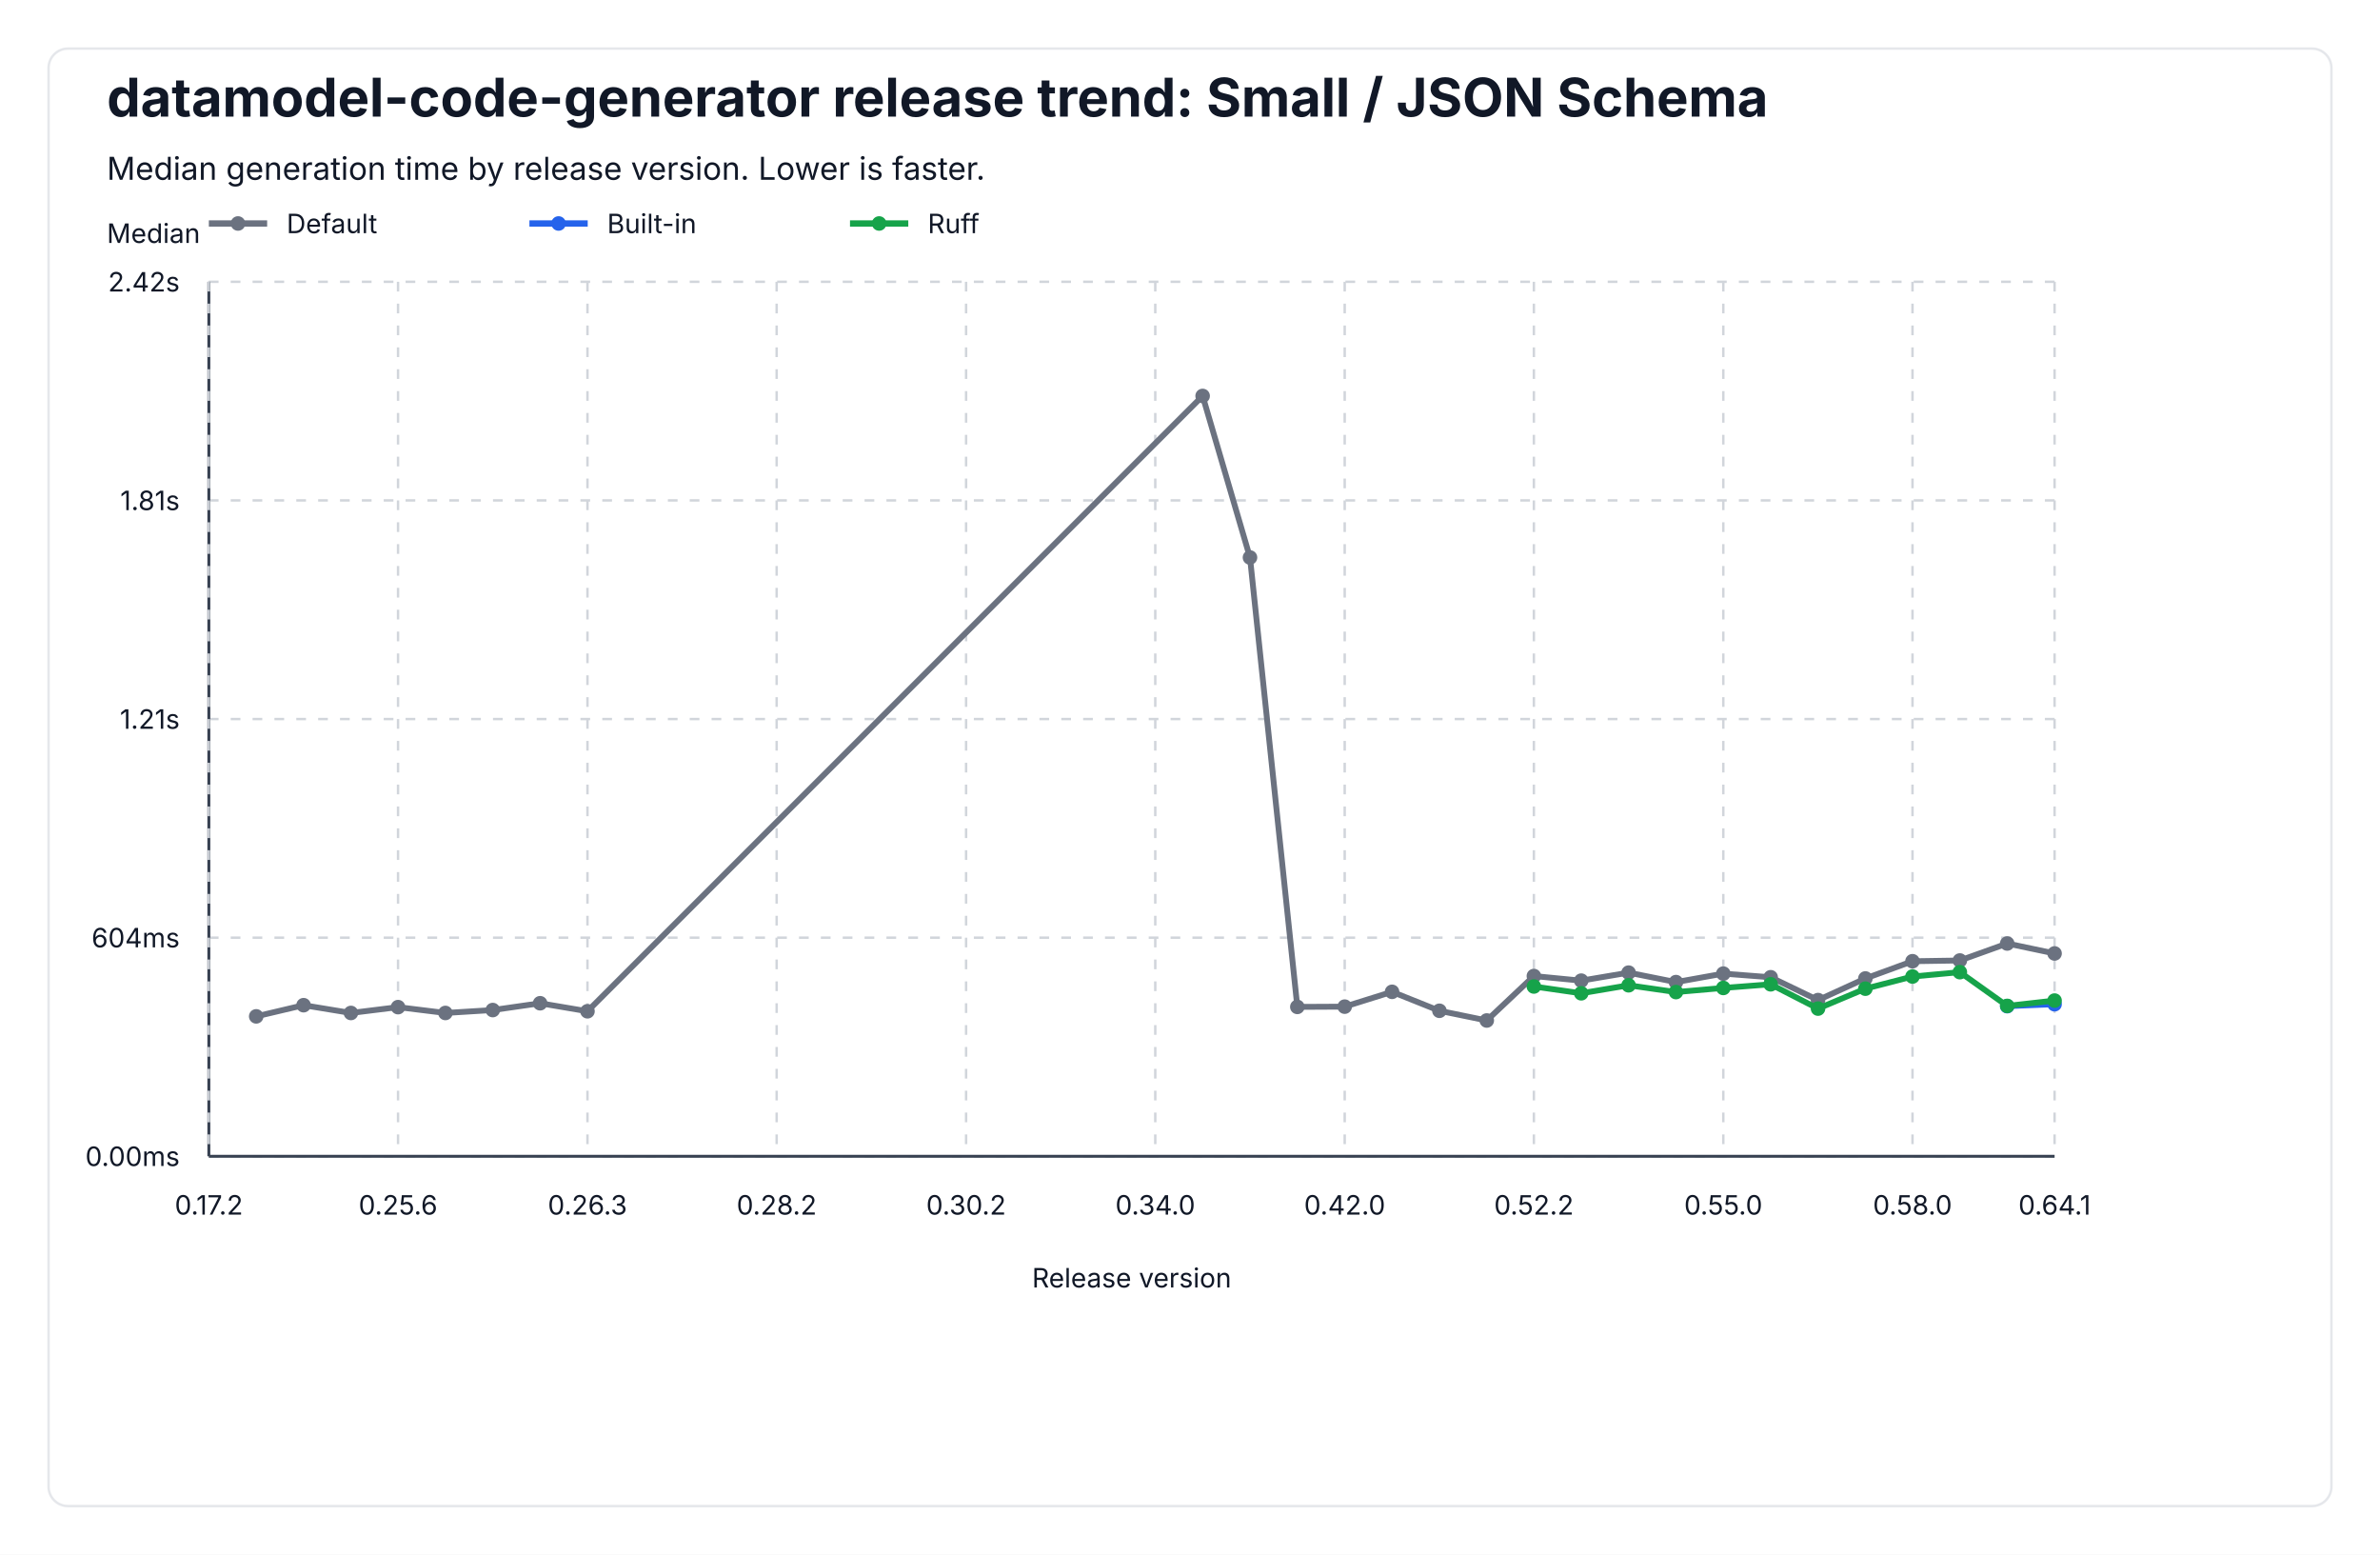
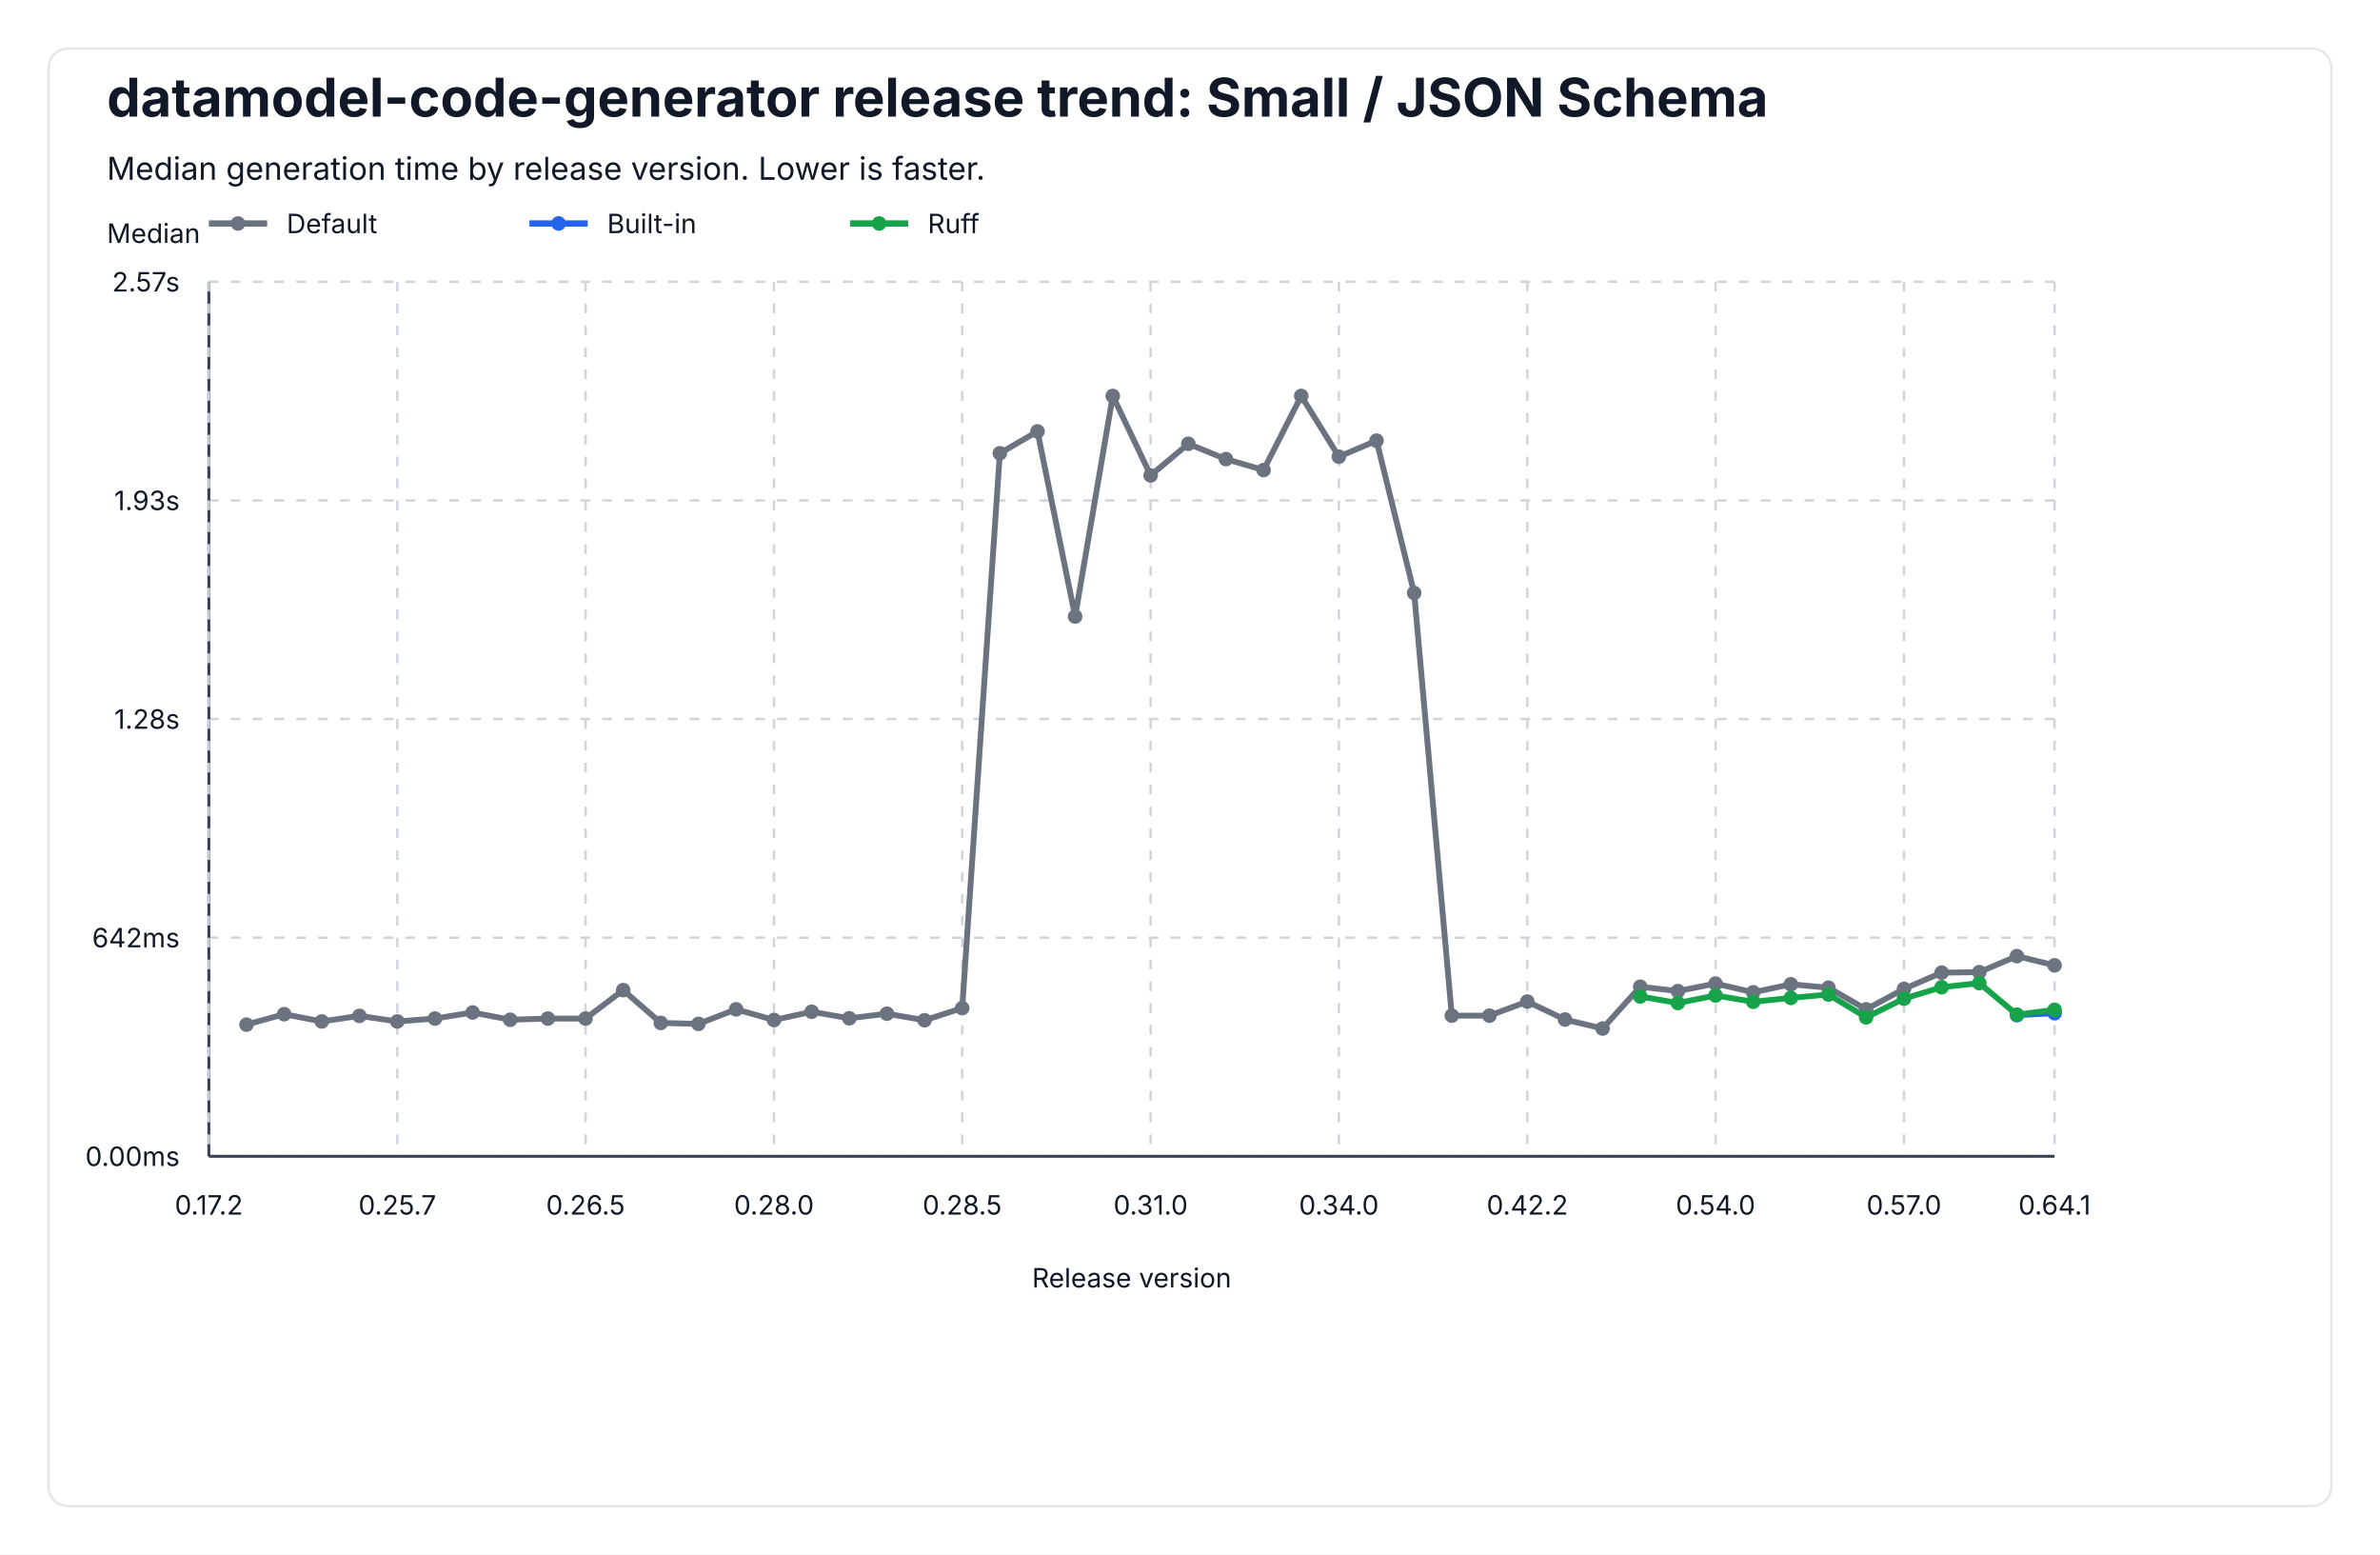
<svg xmlns="http://www.w3.org/2000/svg" width="980" height="640" viewBox="0 0 980 640" role="img" aria-labelledby="title desc">
  <style>
    text { font-family: Inter, ui-sans-serif, system-ui, -apple-system, BlinkMacSystemFont, "Segoe UI", sans-serif; fill: #111827; }
    .muted { fill: #6b7280; }
    .axis { stroke: #374151; stroke-width: 1.2; }
    .grid { stroke: #d1d5db; stroke-width: 1; stroke-dasharray: 4 5; }
    .panel { fill: #ffffff; stroke: #e5e7eb; stroke-width: 1; }
  </style>
  <rect width="100%" height="100%" fill="#ffffff" />
  <rect class="panel" x="20" y="20" width="940" height="600" rx="8" />
  <text x="44.0" y="48.0" font-size="22" text-anchor="start" font-weight="700">datamodel-code-generator release trend: Small / JSON Schema</text>
  <text x="44.0" y="74.0" font-size="13" text-anchor="start" font-weight="400">Median generation time by release version. Lower is faster.</text>
  <line class="grid" x1="86" y1="476.0" x2="846" y2="476.0" />
  <text x="74.0" y="480.0" font-size="11" text-anchor="end" font-weight="400">0.00ms</text>
  <line class="grid" x1="86" y1="386.0" x2="846" y2="386.0" />
-   <text x="74.0" y="390.0" font-size="11" text-anchor="end" font-weight="400">604ms</text>
+   <text x="74.0" y="390.0" font-size="11" text-anchor="end" font-weight="400">642ms</text>
  <line class="grid" x1="86" y1="296.0" x2="846" y2="296.0" />
-   <text x="74.0" y="300.0" font-size="11" text-anchor="end" font-weight="400">1.21s</text>
+   <text x="74.0" y="300.0" font-size="11" text-anchor="end" font-weight="400">1.28s</text>
  <line class="grid" x1="86" y1="206.0" x2="846" y2="206.0" />
-   <text x="74.0" y="210.0" font-size="11" text-anchor="end" font-weight="400">1.81s</text>
+   <text x="74.0" y="210.0" font-size="11" text-anchor="end" font-weight="400">1.93s</text>
  <line class="grid" x1="86" y1="116.0" x2="846" y2="116.0" />
-   <text x="74.0" y="120.0" font-size="11" text-anchor="end" font-weight="400">2.42s</text>
+   <text x="74.0" y="120.0" font-size="11" text-anchor="end" font-weight="400">2.57s</text>
  <line class="axis" x1="86" y1="116" x2="86" y2="476" />
  <line class="axis" x1="86" y1="476" x2="846" y2="476" />
  <line class="grid" x1="86.0" y1="116" x2="86.0" y2="476" />
  <text x="86.0" y="500.0" font-size="11" text-anchor="middle" font-weight="400">0.17.2</text>
-   <line class="grid" x1="163.9" y1="116" x2="163.9" y2="476" />
-   <text x="163.9" y="500.0" font-size="11" text-anchor="middle" font-weight="400">0.25.6</text>
-   <line class="grid" x1="241.9" y1="116" x2="241.9" y2="476" />
-   <text x="241.9" y="500.0" font-size="11" text-anchor="middle" font-weight="400">0.26.3</text>
-   <line class="grid" x1="319.8" y1="116" x2="319.8" y2="476" />
-   <text x="319.8" y="500.0" font-size="11" text-anchor="middle" font-weight="400">0.28.2</text>
-   <line class="grid" x1="397.8" y1="116" x2="397.8" y2="476" />
-   <text x="397.8" y="500.0" font-size="11" text-anchor="middle" font-weight="400">0.30.2</text>
-   <line class="grid" x1="475.7" y1="116" x2="475.7" y2="476" />
-   <text x="475.7" y="500.0" font-size="11" text-anchor="middle" font-weight="400">0.34.0</text>
-   <line class="grid" x1="553.7" y1="116" x2="553.7" y2="476" />
-   <text x="553.7" y="500.0" font-size="11" text-anchor="middle" font-weight="400">0.42.0</text>
-   <line class="grid" x1="631.6" y1="116" x2="631.6" y2="476" />
-   <text x="631.6" y="500.0" font-size="11" text-anchor="middle" font-weight="400">0.52.2</text>
-   <line class="grid" x1="709.6" y1="116" x2="709.6" y2="476" />
-   <text x="709.6" y="500.0" font-size="11" text-anchor="middle" font-weight="400">0.55.0</text>
-   <line class="grid" x1="787.5" y1="116" x2="787.5" y2="476" />
-   <text x="787.5" y="500.0" font-size="11" text-anchor="middle" font-weight="400">0.58.0</text>
+   <line class="grid" x1="163.6" y1="116" x2="163.6" y2="476" />
+   <text x="163.6" y="500.0" font-size="11" text-anchor="middle" font-weight="400">0.25.7</text>
+   <line class="grid" x1="241.1" y1="116" x2="241.1" y2="476" />
+   <text x="241.1" y="500.0" font-size="11" text-anchor="middle" font-weight="400">0.26.5</text>
+   <line class="grid" x1="318.7" y1="116" x2="318.7" y2="476" />
+   <text x="318.7" y="500.0" font-size="11" text-anchor="middle" font-weight="400">0.28.0</text>
+   <line class="grid" x1="396.2" y1="116" x2="396.2" y2="476" />
+   <text x="396.2" y="500.0" font-size="11" text-anchor="middle" font-weight="400">0.28.5</text>
+   <line class="grid" x1="473.8" y1="116" x2="473.8" y2="476" />
+   <text x="473.8" y="500.0" font-size="11" text-anchor="middle" font-weight="400">0.31.0</text>
+   <line class="grid" x1="551.3" y1="116" x2="551.3" y2="476" />
+   <text x="551.3" y="500.0" font-size="11" text-anchor="middle" font-weight="400">0.34.0</text>
+   <line class="grid" x1="628.9" y1="116" x2="628.9" y2="476" />
+   <text x="628.9" y="500.0" font-size="11" text-anchor="middle" font-weight="400">0.42.2</text>
+   <line class="grid" x1="706.4" y1="116" x2="706.4" y2="476" />
+   <text x="706.4" y="500.0" font-size="11" text-anchor="middle" font-weight="400">0.54.0</text>
+   <line class="grid" x1="784.0" y1="116" x2="784.0" y2="476" />
+   <text x="784.0" y="500.0" font-size="11" text-anchor="middle" font-weight="400">0.57.0</text>
  <line class="grid" x1="846.0" y1="116" x2="846.0" y2="476" />
  <text x="846.0" y="500.0" font-size="11" text-anchor="middle" font-weight="400">0.64.1</text>
  <line x1="86" y1="92" x2="110" y2="92" stroke="#6b7280" stroke-width="2.6" />
  <circle cx="98" cy="92" r="3" fill="#6b7280" />
  <text x="118.0" y="96.0" font-size="11" text-anchor="start" font-weight="400">Default</text>
  <line x1="218" y1="92" x2="242" y2="92" stroke="#2563eb" stroke-width="2.6" />
  <circle cx="230" cy="92" r="3" fill="#2563eb" />
  <text x="250.0" y="96.0" font-size="11" text-anchor="start" font-weight="400">Built-in</text>
  <line x1="350" y1="92" x2="374" y2="92" stroke="#16a34a" stroke-width="2.6" />
  <circle cx="362" cy="92" r="3" fill="#16a34a" />
  <text x="382.0" y="96.0" font-size="11" text-anchor="start" font-weight="400">Ruff</text>
-   <polyline points="105.5,418.4 125.0,413.8 144.5,417.0 163.9,414.6 183.4,417.0 202.9,415.8 222.4,413.0 241.9,416.3 495.2,163.0 514.7,229.5 534.2,414.5 553.7,414.4 573.2,408.3 592.7,416.1 612.2,420.1 631.6,401.8 651.1,403.7 670.6,400.4 690.1,404.3 709.6,400.8 729.1,402.3 748.6,411.7 768.1,402.8 787.5,395.7 807.0,395.4 826.5,388.4 846.0,392.5" fill="none" stroke="#6b7280" stroke-width="2.4" stroke-linejoin="round" stroke-linecap="round" />
-   <circle cx="105.5" cy="418.4" r="3" fill="#6b7280" />
-   <circle cx="125.0" cy="413.8" r="3" fill="#6b7280" />
-   <circle cx="144.5" cy="417.0" r="3" fill="#6b7280" />
-   <circle cx="163.9" cy="414.6" r="3" fill="#6b7280" />
-   <circle cx="183.4" cy="417.0" r="3" fill="#6b7280" />
-   <circle cx="202.9" cy="415.8" r="3" fill="#6b7280" />
-   <circle cx="222.4" cy="413.0" r="3" fill="#6b7280" />
-   <circle cx="241.9" cy="416.3" r="3" fill="#6b7280" />
-   <circle cx="495.2" cy="163.0" r="3" fill="#6b7280" />
-   <circle cx="514.7" cy="229.5" r="3" fill="#6b7280" />
-   <circle cx="534.2" cy="414.5" r="3" fill="#6b7280" />
-   <circle cx="553.7" cy="414.4" r="3" fill="#6b7280" />
-   <circle cx="573.2" cy="408.3" r="3" fill="#6b7280" />
-   <circle cx="592.7" cy="416.1" r="3" fill="#6b7280" />
-   <circle cx="612.2" cy="420.1" r="3" fill="#6b7280" />
-   <circle cx="631.6" cy="401.8" r="3" fill="#6b7280" />
-   <circle cx="651.1" cy="403.7" r="3" fill="#6b7280" />
-   <circle cx="670.6" cy="400.4" r="3" fill="#6b7280" />
-   <circle cx="690.1" cy="404.3" r="3" fill="#6b7280" />
-   <circle cx="709.6" cy="400.8" r="3" fill="#6b7280" />
-   <circle cx="729.1" cy="402.3" r="3" fill="#6b7280" />
-   <circle cx="748.6" cy="411.7" r="3" fill="#6b7280" />
-   <circle cx="768.1" cy="402.8" r="3" fill="#6b7280" />
-   <circle cx="787.5" cy="395.7" r="3" fill="#6b7280" />
-   <circle cx="807.0" cy="395.4" r="3" fill="#6b7280" />
-   <circle cx="826.5" cy="388.4" r="3" fill="#6b7280" />
-   <circle cx="846.0" cy="392.5" r="3" fill="#6b7280" />
-   <polyline points="826.5,414.2 846.0,413.4" fill="none" stroke="#2563eb" stroke-width="2.4" stroke-linejoin="round" stroke-linecap="round" />
-   <circle cx="826.5" cy="414.2" r="3" fill="#2563eb" />
-   <circle cx="846.0" cy="413.4" r="3" fill="#2563eb" />
-   <polyline points="631.6,406.1 651.1,408.9 670.6,405.6 690.1,408.4 709.6,406.7 729.1,405.2 748.6,415.2 768.1,407.0 787.5,402.0 807.0,400.2 826.5,414.1 846.0,411.9" fill="none" stroke="#16a34a" stroke-width="2.4" stroke-linejoin="round" stroke-linecap="round" />
-   <circle cx="631.6" cy="406.1" r="3" fill="#16a34a" />
-   <circle cx="651.1" cy="408.9" r="3" fill="#16a34a" />
-   <circle cx="670.6" cy="405.6" r="3" fill="#16a34a" />
-   <circle cx="690.1" cy="408.4" r="3" fill="#16a34a" />
-   <circle cx="709.6" cy="406.7" r="3" fill="#16a34a" />
-   <circle cx="729.1" cy="405.2" r="3" fill="#16a34a" />
-   <circle cx="748.6" cy="415.2" r="3" fill="#16a34a" />
-   <circle cx="768.1" cy="407.0" r="3" fill="#16a34a" />
-   <circle cx="787.5" cy="402.0" r="3" fill="#16a34a" />
-   <circle cx="807.0" cy="400.2" r="3" fill="#16a34a" />
-   <circle cx="826.5" cy="414.1" r="3" fill="#16a34a" />
-   <circle cx="846.0" cy="411.9" r="3" fill="#16a34a" />
+   <polyline points="101.5,421.8 117.0,417.5 132.5,420.5 148.0,418.2 163.6,420.5 179.1,419.3 194.6,416.8 210.1,419.8 225.6,419.3 241.1,419.3 256.6,407.6 272.1,421.1 287.6,421.5 303.1,415.5 318.7,419.9 334.2,416.5 349.7,419.2 365.2,417.3 380.7,420.0 396.2,415.0 411.7,186.6 427.2,177.6 442.7,253.8 458.2,163.0 473.8,195.7 489.3,182.7 504.8,189.0 520.3,193.5 535.8,163.0 551.3,188.0 566.8,181.4 582.3,244.1 597.8,418.1 613.3,418.1 628.9,412.3 644.4,419.7 659.9,423.4 675.4,406.2 690.9,408.0 706.4,404.9 721.9,408.5 737.4,405.2 752.9,406.6 768.4,415.5 784.0,407.1 799.5,400.4 815.0,400.2 830.5,393.6 846.0,397.4" fill="none" stroke="#6b7280" stroke-width="2.4" stroke-linejoin="round" stroke-linecap="round" />
+   <circle cx="101.5" cy="421.8" r="3" fill="#6b7280" />
+   <circle cx="117.0" cy="417.5" r="3" fill="#6b7280" />
+   <circle cx="132.5" cy="420.5" r="3" fill="#6b7280" />
+   <circle cx="148.0" cy="418.2" r="3" fill="#6b7280" />
+   <circle cx="163.6" cy="420.5" r="3" fill="#6b7280" />
+   <circle cx="179.1" cy="419.3" r="3" fill="#6b7280" />
+   <circle cx="194.6" cy="416.8" r="3" fill="#6b7280" />
+   <circle cx="210.1" cy="419.8" r="3" fill="#6b7280" />
+   <circle cx="225.6" cy="419.3" r="3" fill="#6b7280" />
+   <circle cx="241.1" cy="419.3" r="3" fill="#6b7280" />
+   <circle cx="256.6" cy="407.6" r="3" fill="#6b7280" />
+   <circle cx="272.1" cy="421.1" r="3" fill="#6b7280" />
+   <circle cx="287.6" cy="421.5" r="3" fill="#6b7280" />
+   <circle cx="303.1" cy="415.5" r="3" fill="#6b7280" />
+   <circle cx="318.7" cy="419.9" r="3" fill="#6b7280" />
+   <circle cx="334.2" cy="416.5" r="3" fill="#6b7280" />
+   <circle cx="349.7" cy="419.2" r="3" fill="#6b7280" />
+   <circle cx="365.2" cy="417.3" r="3" fill="#6b7280" />
+   <circle cx="380.7" cy="420.0" r="3" fill="#6b7280" />
+   <circle cx="396.2" cy="415.0" r="3" fill="#6b7280" />
+   <circle cx="411.7" cy="186.6" r="3" fill="#6b7280" />
+   <circle cx="427.2" cy="177.6" r="3" fill="#6b7280" />
+   <circle cx="442.7" cy="253.8" r="3" fill="#6b7280" />
+   <circle cx="458.2" cy="163.0" r="3" fill="#6b7280" />
+   <circle cx="473.8" cy="195.7" r="3" fill="#6b7280" />
+   <circle cx="489.3" cy="182.7" r="3" fill="#6b7280" />
+   <circle cx="504.8" cy="189.0" r="3" fill="#6b7280" />
+   <circle cx="520.3" cy="193.5" r="3" fill="#6b7280" />
+   <circle cx="535.8" cy="163.0" r="3" fill="#6b7280" />
+   <circle cx="551.3" cy="188.0" r="3" fill="#6b7280" />
+   <circle cx="566.8" cy="181.4" r="3" fill="#6b7280" />
+   <circle cx="582.3" cy="244.1" r="3" fill="#6b7280" />
+   <circle cx="597.8" cy="418.1" r="3" fill="#6b7280" />
+   <circle cx="613.3" cy="418.1" r="3" fill="#6b7280" />
+   <circle cx="628.9" cy="412.3" r="3" fill="#6b7280" />
+   <circle cx="644.4" cy="419.7" r="3" fill="#6b7280" />
+   <circle cx="659.9" cy="423.4" r="3" fill="#6b7280" />
+   <circle cx="675.4" cy="406.2" r="3" fill="#6b7280" />
+   <circle cx="690.9" cy="408.0" r="3" fill="#6b7280" />
+   <circle cx="706.4" cy="404.9" r="3" fill="#6b7280" />
+   <circle cx="721.9" cy="408.5" r="3" fill="#6b7280" />
+   <circle cx="737.4" cy="405.2" r="3" fill="#6b7280" />
+   <circle cx="752.9" cy="406.6" r="3" fill="#6b7280" />
+   <circle cx="768.4" cy="415.5" r="3" fill="#6b7280" />
+   <circle cx="784.0" cy="407.1" r="3" fill="#6b7280" />
+   <circle cx="799.5" cy="400.4" r="3" fill="#6b7280" />
+   <circle cx="815.0" cy="400.2" r="3" fill="#6b7280" />
+   <circle cx="830.5" cy="393.6" r="3" fill="#6b7280" />
+   <circle cx="846.0" cy="397.4" r="3" fill="#6b7280" />
+   <polyline points="830.5,417.9 846.0,417.1" fill="none" stroke="#2563eb" stroke-width="2.4" stroke-linejoin="round" stroke-linecap="round" />
+   <circle cx="830.5" cy="417.9" r="3" fill="#2563eb" />
+   <circle cx="846.0" cy="417.1" r="3" fill="#2563eb" />
+   <polyline points="675.4,410.2 690.9,412.9 706.4,409.8 721.9,412.4 737.4,410.8 752.9,409.4 768.4,418.8 784.0,411.1 799.5,406.4 815.0,404.7 830.5,417.7 846.0,415.7" fill="none" stroke="#16a34a" stroke-width="2.4" stroke-linejoin="round" stroke-linecap="round" />
+   <circle cx="675.4" cy="410.2" r="3" fill="#16a34a" />
+   <circle cx="690.9" cy="412.9" r="3" fill="#16a34a" />
+   <circle cx="706.4" cy="409.8" r="3" fill="#16a34a" />
+   <circle cx="721.9" cy="412.4" r="3" fill="#16a34a" />
+   <circle cx="737.4" cy="410.8" r="3" fill="#16a34a" />
+   <circle cx="752.9" cy="409.4" r="3" fill="#16a34a" />
+   <circle cx="768.4" cy="418.8" r="3" fill="#16a34a" />
+   <circle cx="784.0" cy="411.1" r="3" fill="#16a34a" />
+   <circle cx="799.5" cy="406.4" r="3" fill="#16a34a" />
+   <circle cx="815.0" cy="404.7" r="3" fill="#16a34a" />
+   <circle cx="830.5" cy="417.7" r="3" fill="#16a34a" />
+   <circle cx="846.0" cy="415.7" r="3" fill="#16a34a" />
  <text x="466.0" y="530.0" font-size="11" text-anchor="middle" font-weight="400">Release version</text>
  <text x="44.0" y="100.0" font-size="11" text-anchor="start" font-weight="400">Median</text>
</svg>
